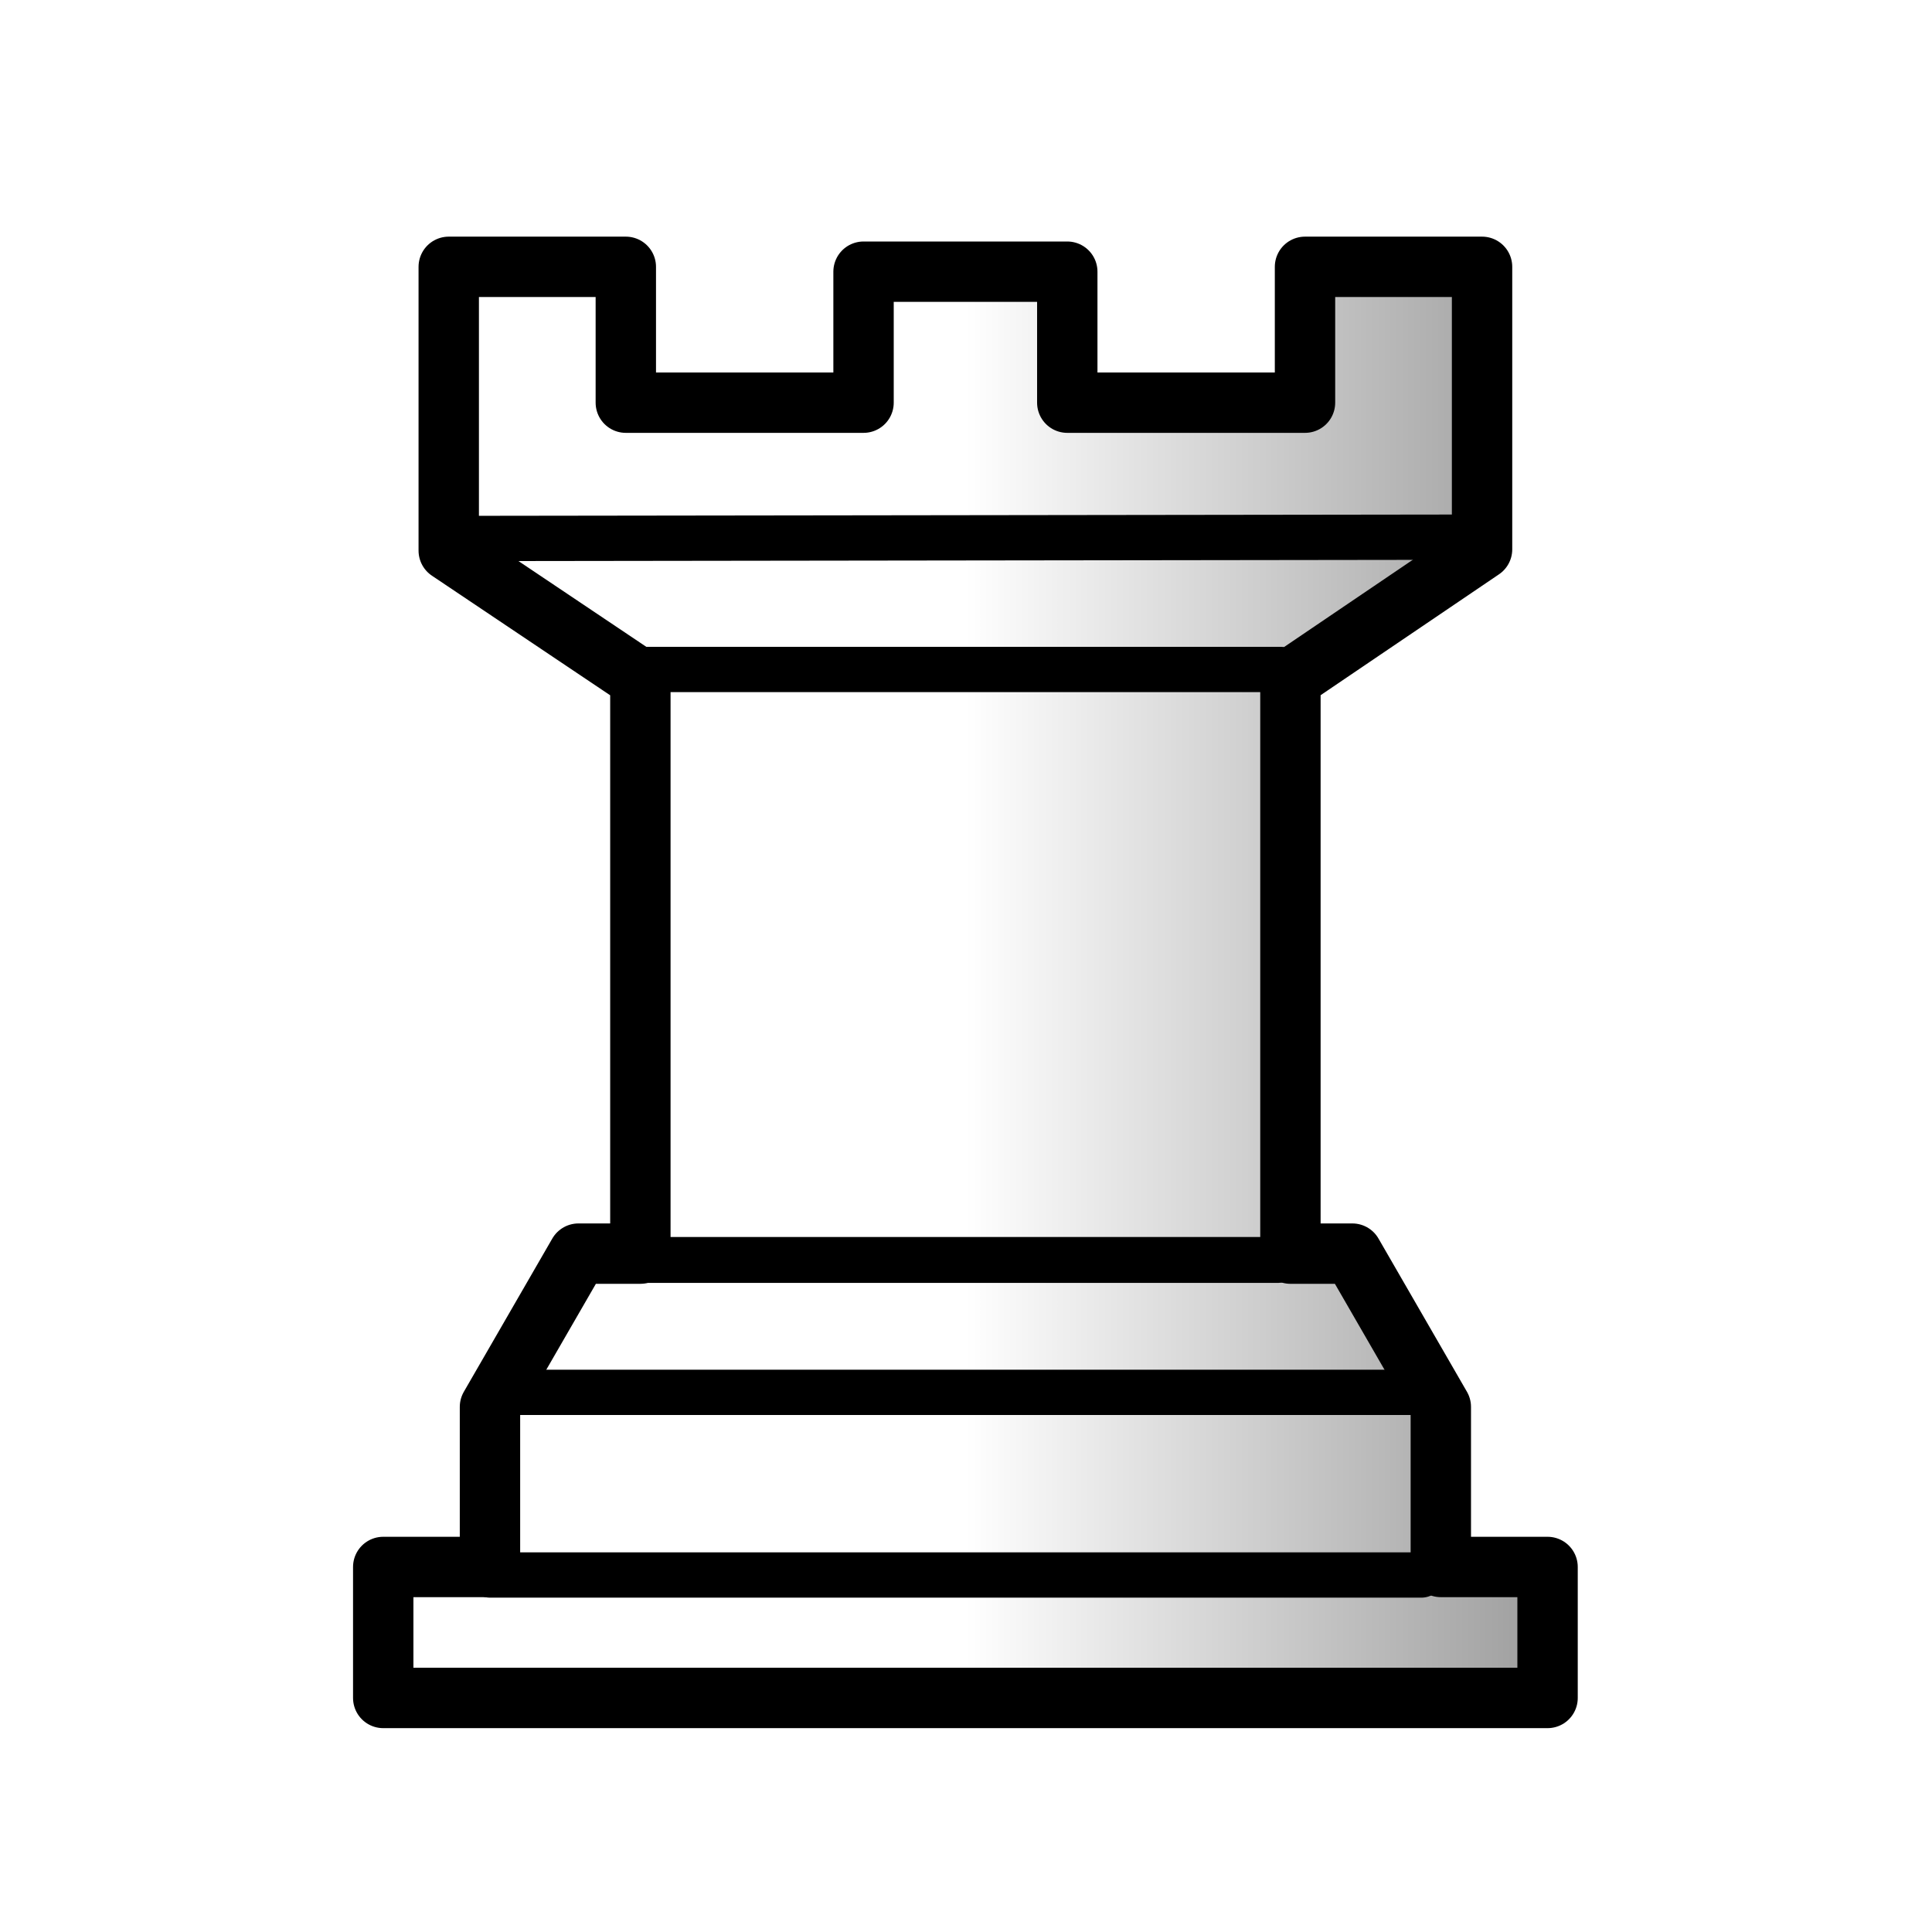
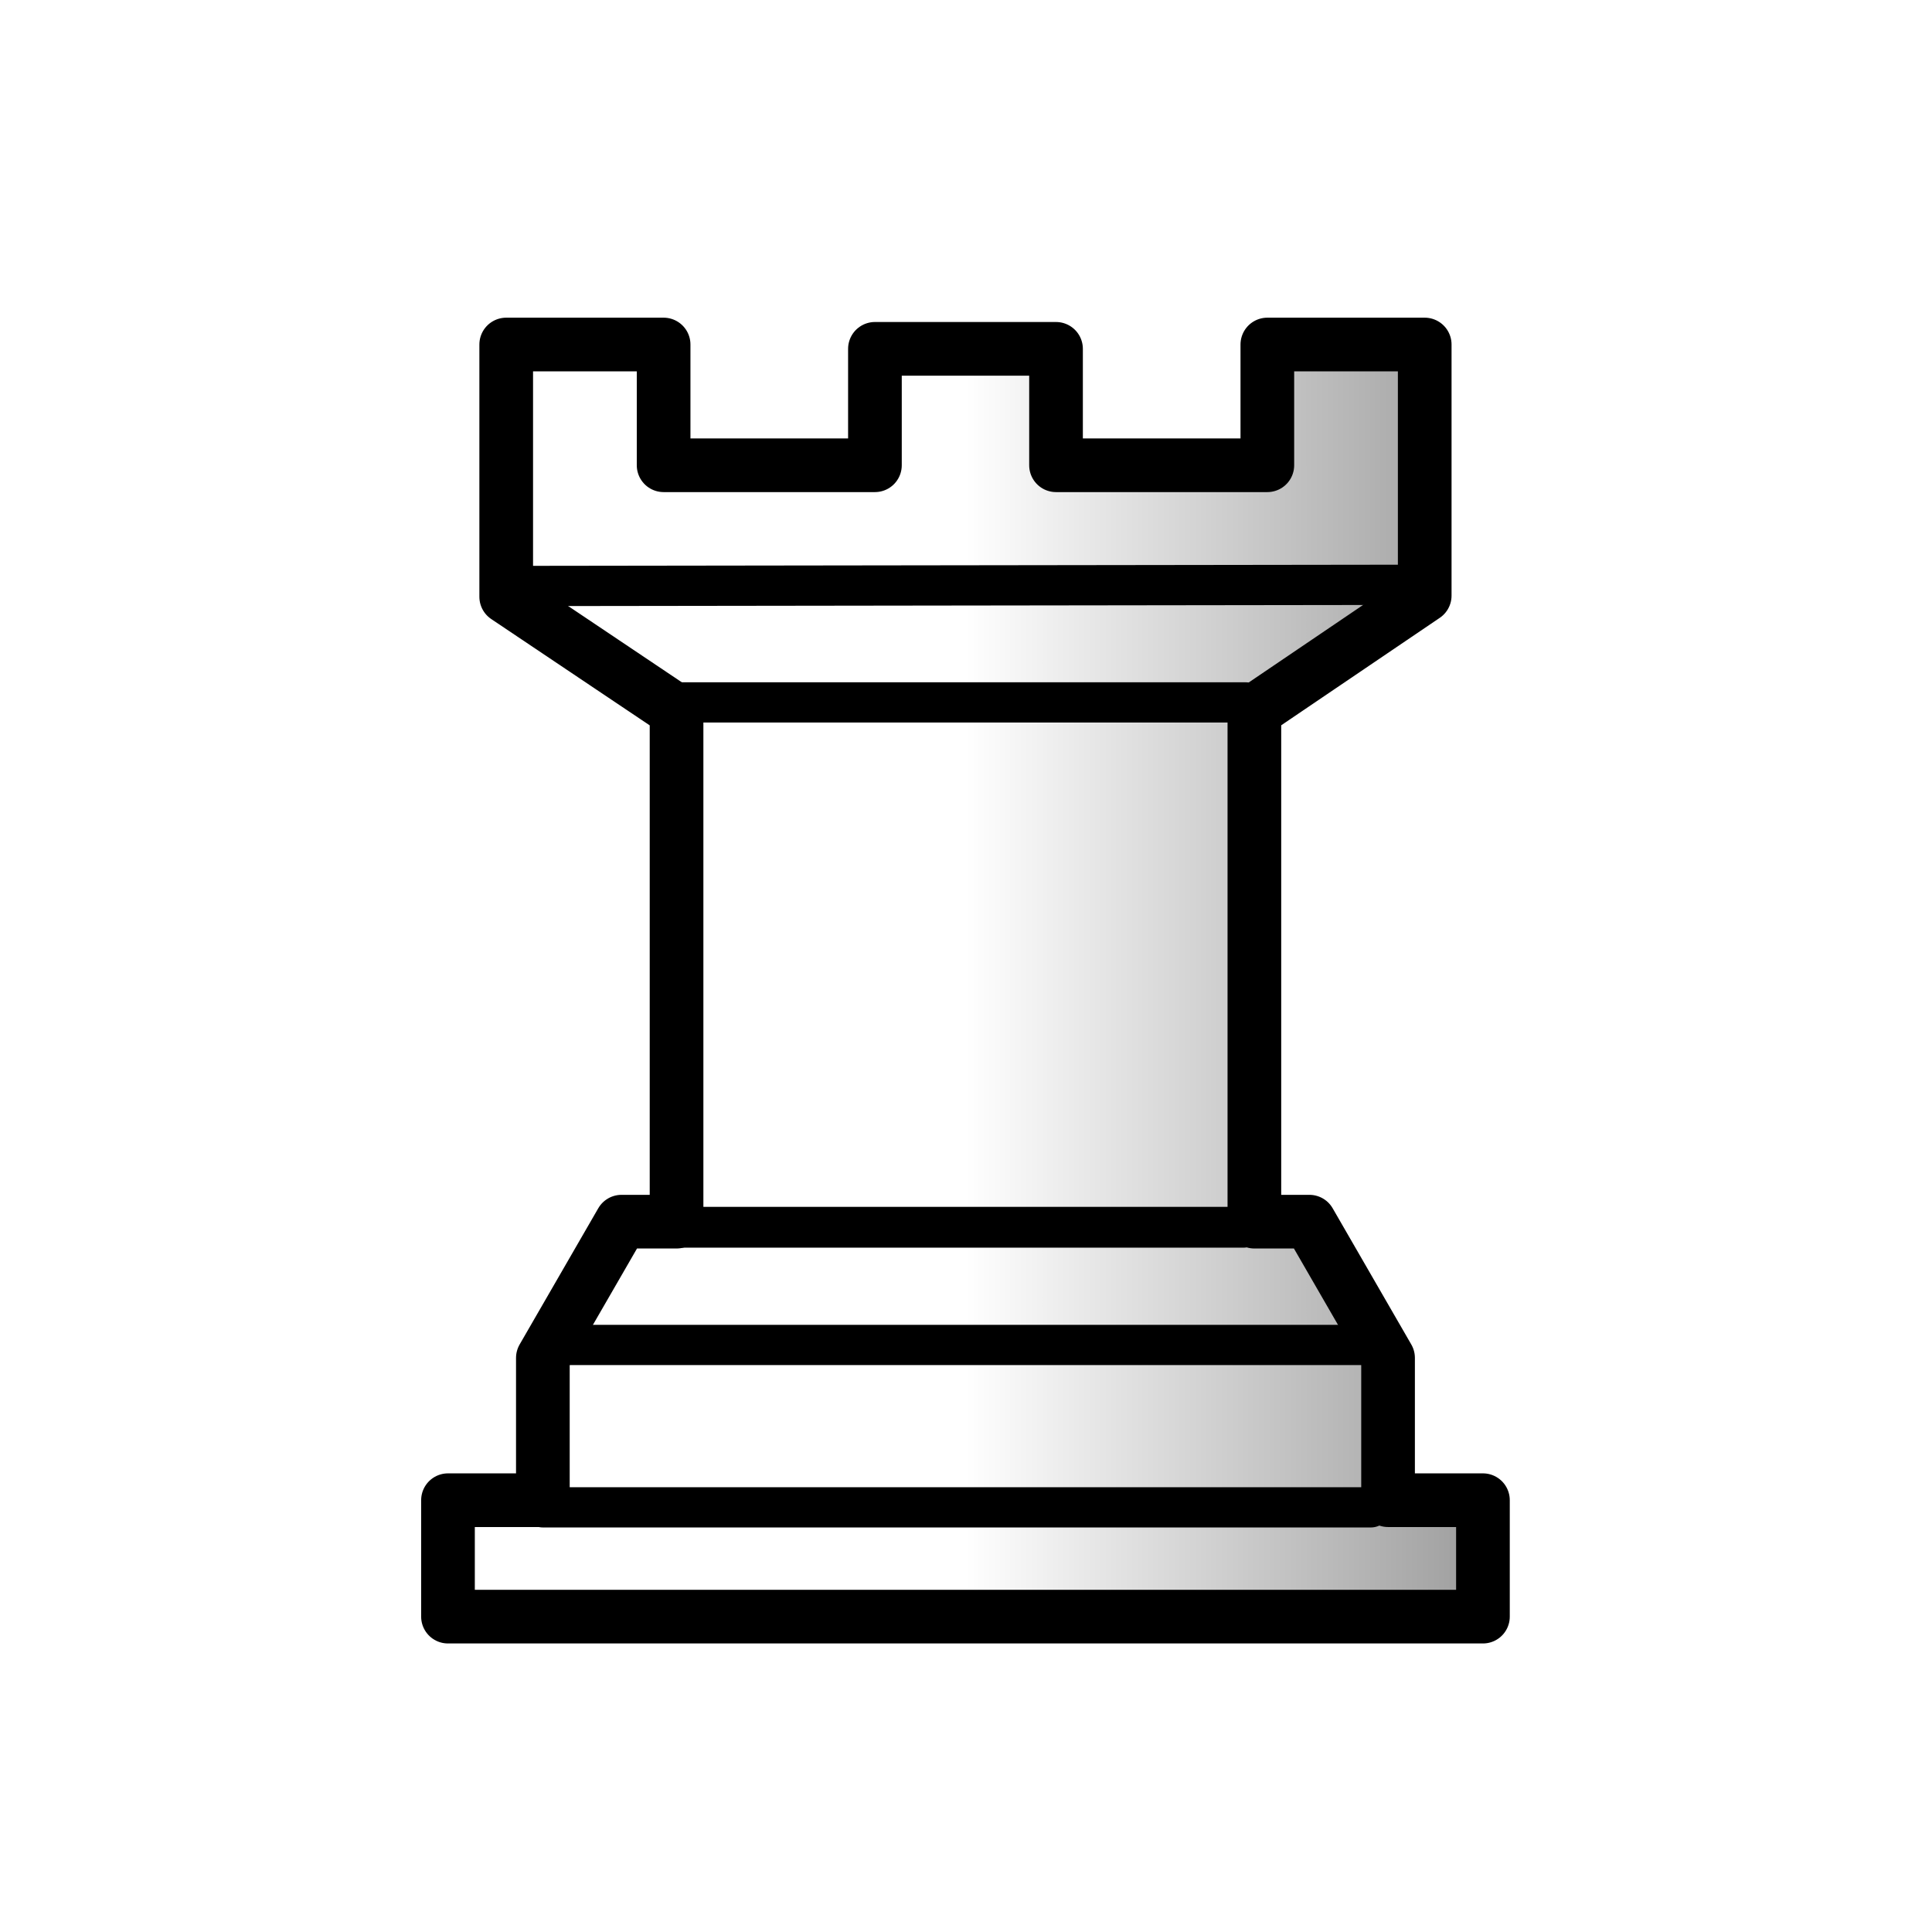
- <svg xmlns="http://www.w3.org/2000/svg" xmlns:xlink="http://www.w3.org/1999/xlink" width="64px" height="64px" id="svg2984" version="1.1">
+ <svg xmlns="http://www.w3.org/2000/svg" xmlns:xlink="http://www.w3.org/1999/xlink" width="64px" height="64px" viewBox="-4 -4 72 72" id="svg2984" version="1.1">
  <defs id="defs2986">
    <linearGradient id="linearGradient1">
      <stop style="stop-color:#ffffff;stop-opacity:1;" offset="0" id="stop1" />
      <stop style="stop-color:#ffffff;stop-opacity:1;" offset="0.5" id="stop3" />
      <stop style="stop-color:#989898;stop-opacity:1;" offset="1" id="stop2" />
    </linearGradient>
    <linearGradient xlink:href="#linearGradient1" id="linearGradient2" x1="11.696" y1="32.543" x2="52.265" y2="32.543" gradientUnits="userSpaceOnUse" />
  </defs>
  <path style="fill:url(#linearGradient2);fill-opacity:1;stroke:#000000;stroke-width:2;stroke-linecap:round;stroke-linejoin:round;stroke-opacity:1" d="m 51.265,56.247 v -4.339 h -3.536 v -5.303 l -2.931,-5.077 h -2.051 v -19.029 l 6.348,-4.302 V 8.839 H 43.23 V 13.339 H 35.355 V 9 H 28.606 V 13.339 H 20.731 V 8.839 h -5.866 v 9.401 l 6.348,4.259 v 19.029 h -2.051 l -2.931,5.077 v 5.303 h -3.536 v 4.339 z" id="path1" />
  <path style="fill:none;fill-opacity:0.133;stroke:#000000;stroke-width:1.5;stroke-linecap:round;stroke-linejoin:round;stroke-dasharray:none;stroke-opacity:1" d="m 15.267,17.838 33.427,-0.044" id="path2" />
  <path style="fill:none;fill-opacity:0.133;stroke:#000000;stroke-width:1.5;stroke-linecap:round;stroke-linejoin:round;stroke-dasharray:none;stroke-opacity:1" d="M 20.892,22.177 H 42.426" id="path3" />
  <path style="fill:none;fill-opacity:0.133;stroke:#000000;stroke-width:1.5;stroke-linecap:round;stroke-linejoin:round;stroke-dasharray:none;stroke-opacity:1" d="M 16.231,52.174 H 47.087" id="path4" />
  <path style="fill:none;fill-opacity:0.133;stroke:#000000;stroke-width:1.5;stroke-linecap:round;stroke-linejoin:round;stroke-dasharray:none;stroke-opacity:1" d="M 17.035,46.123 H 47.087" id="path5" />
  <path style="fill:none;fill-opacity:0.133;stroke:#000000;stroke-width:1.521;stroke-linecap:round;stroke-linejoin:round;stroke-dasharray:none;stroke-opacity:1" d="m 21.178,41.737 h 21.153" id="path6" />
</svg>
